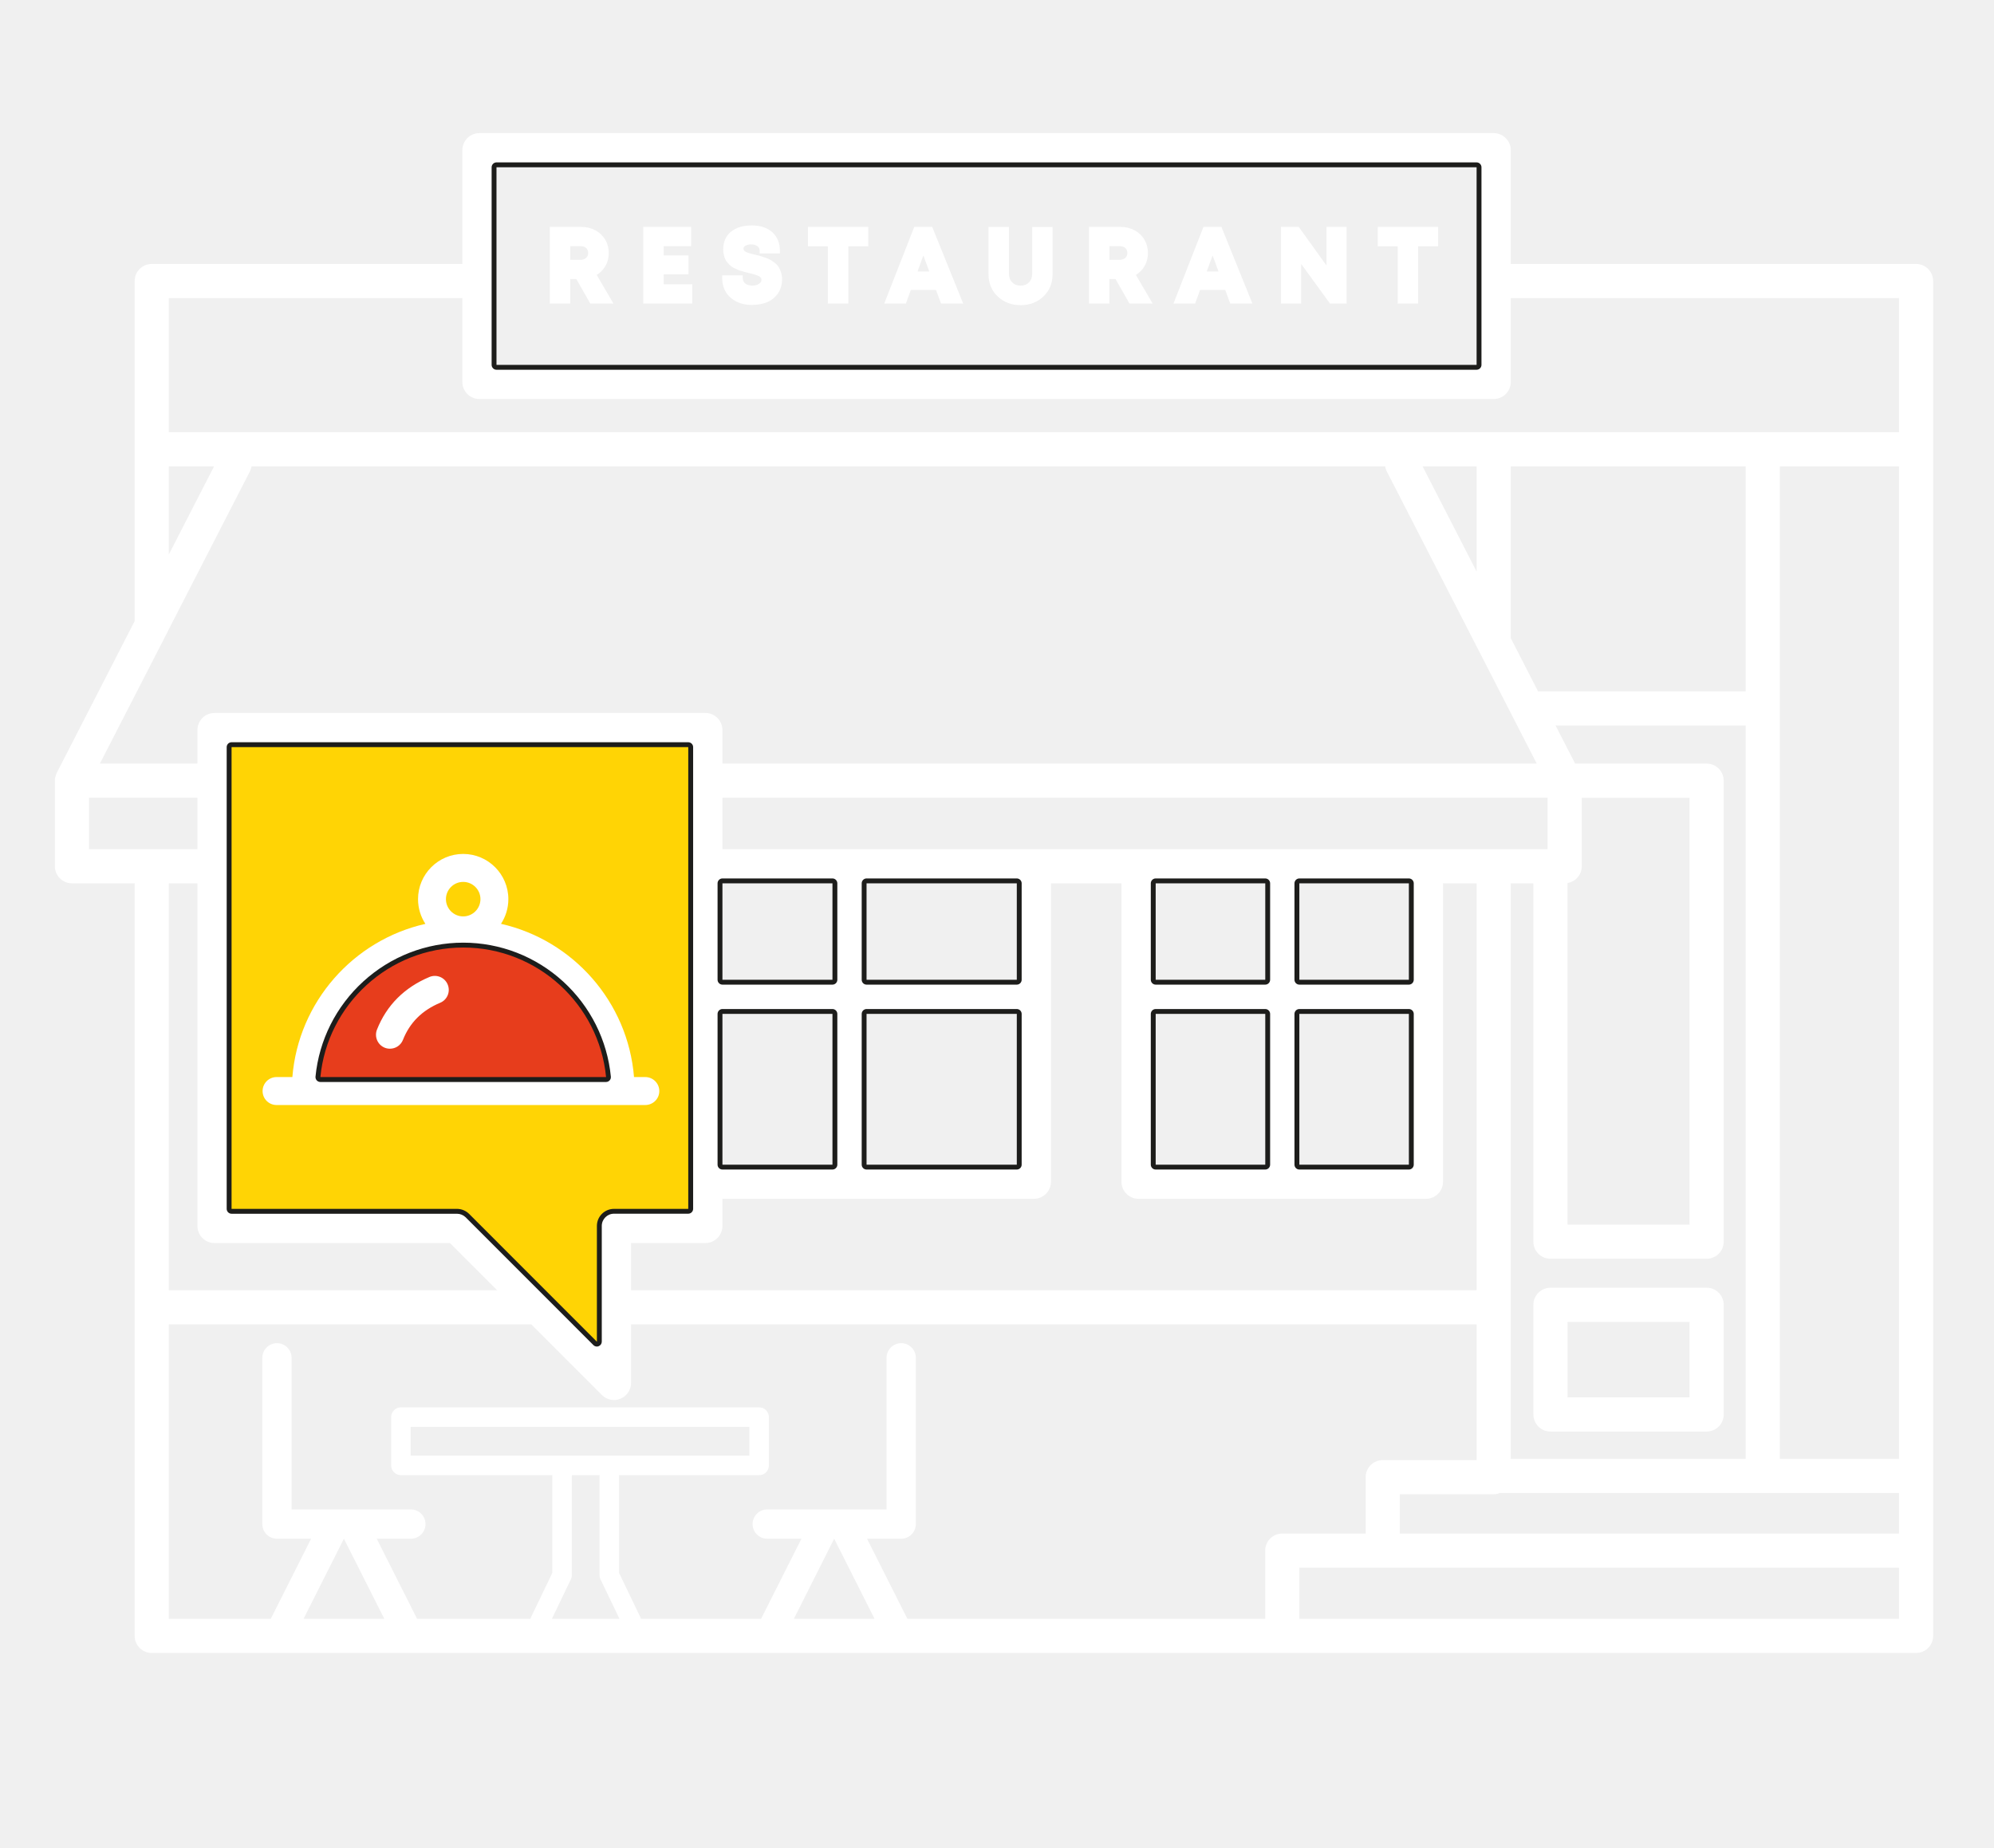
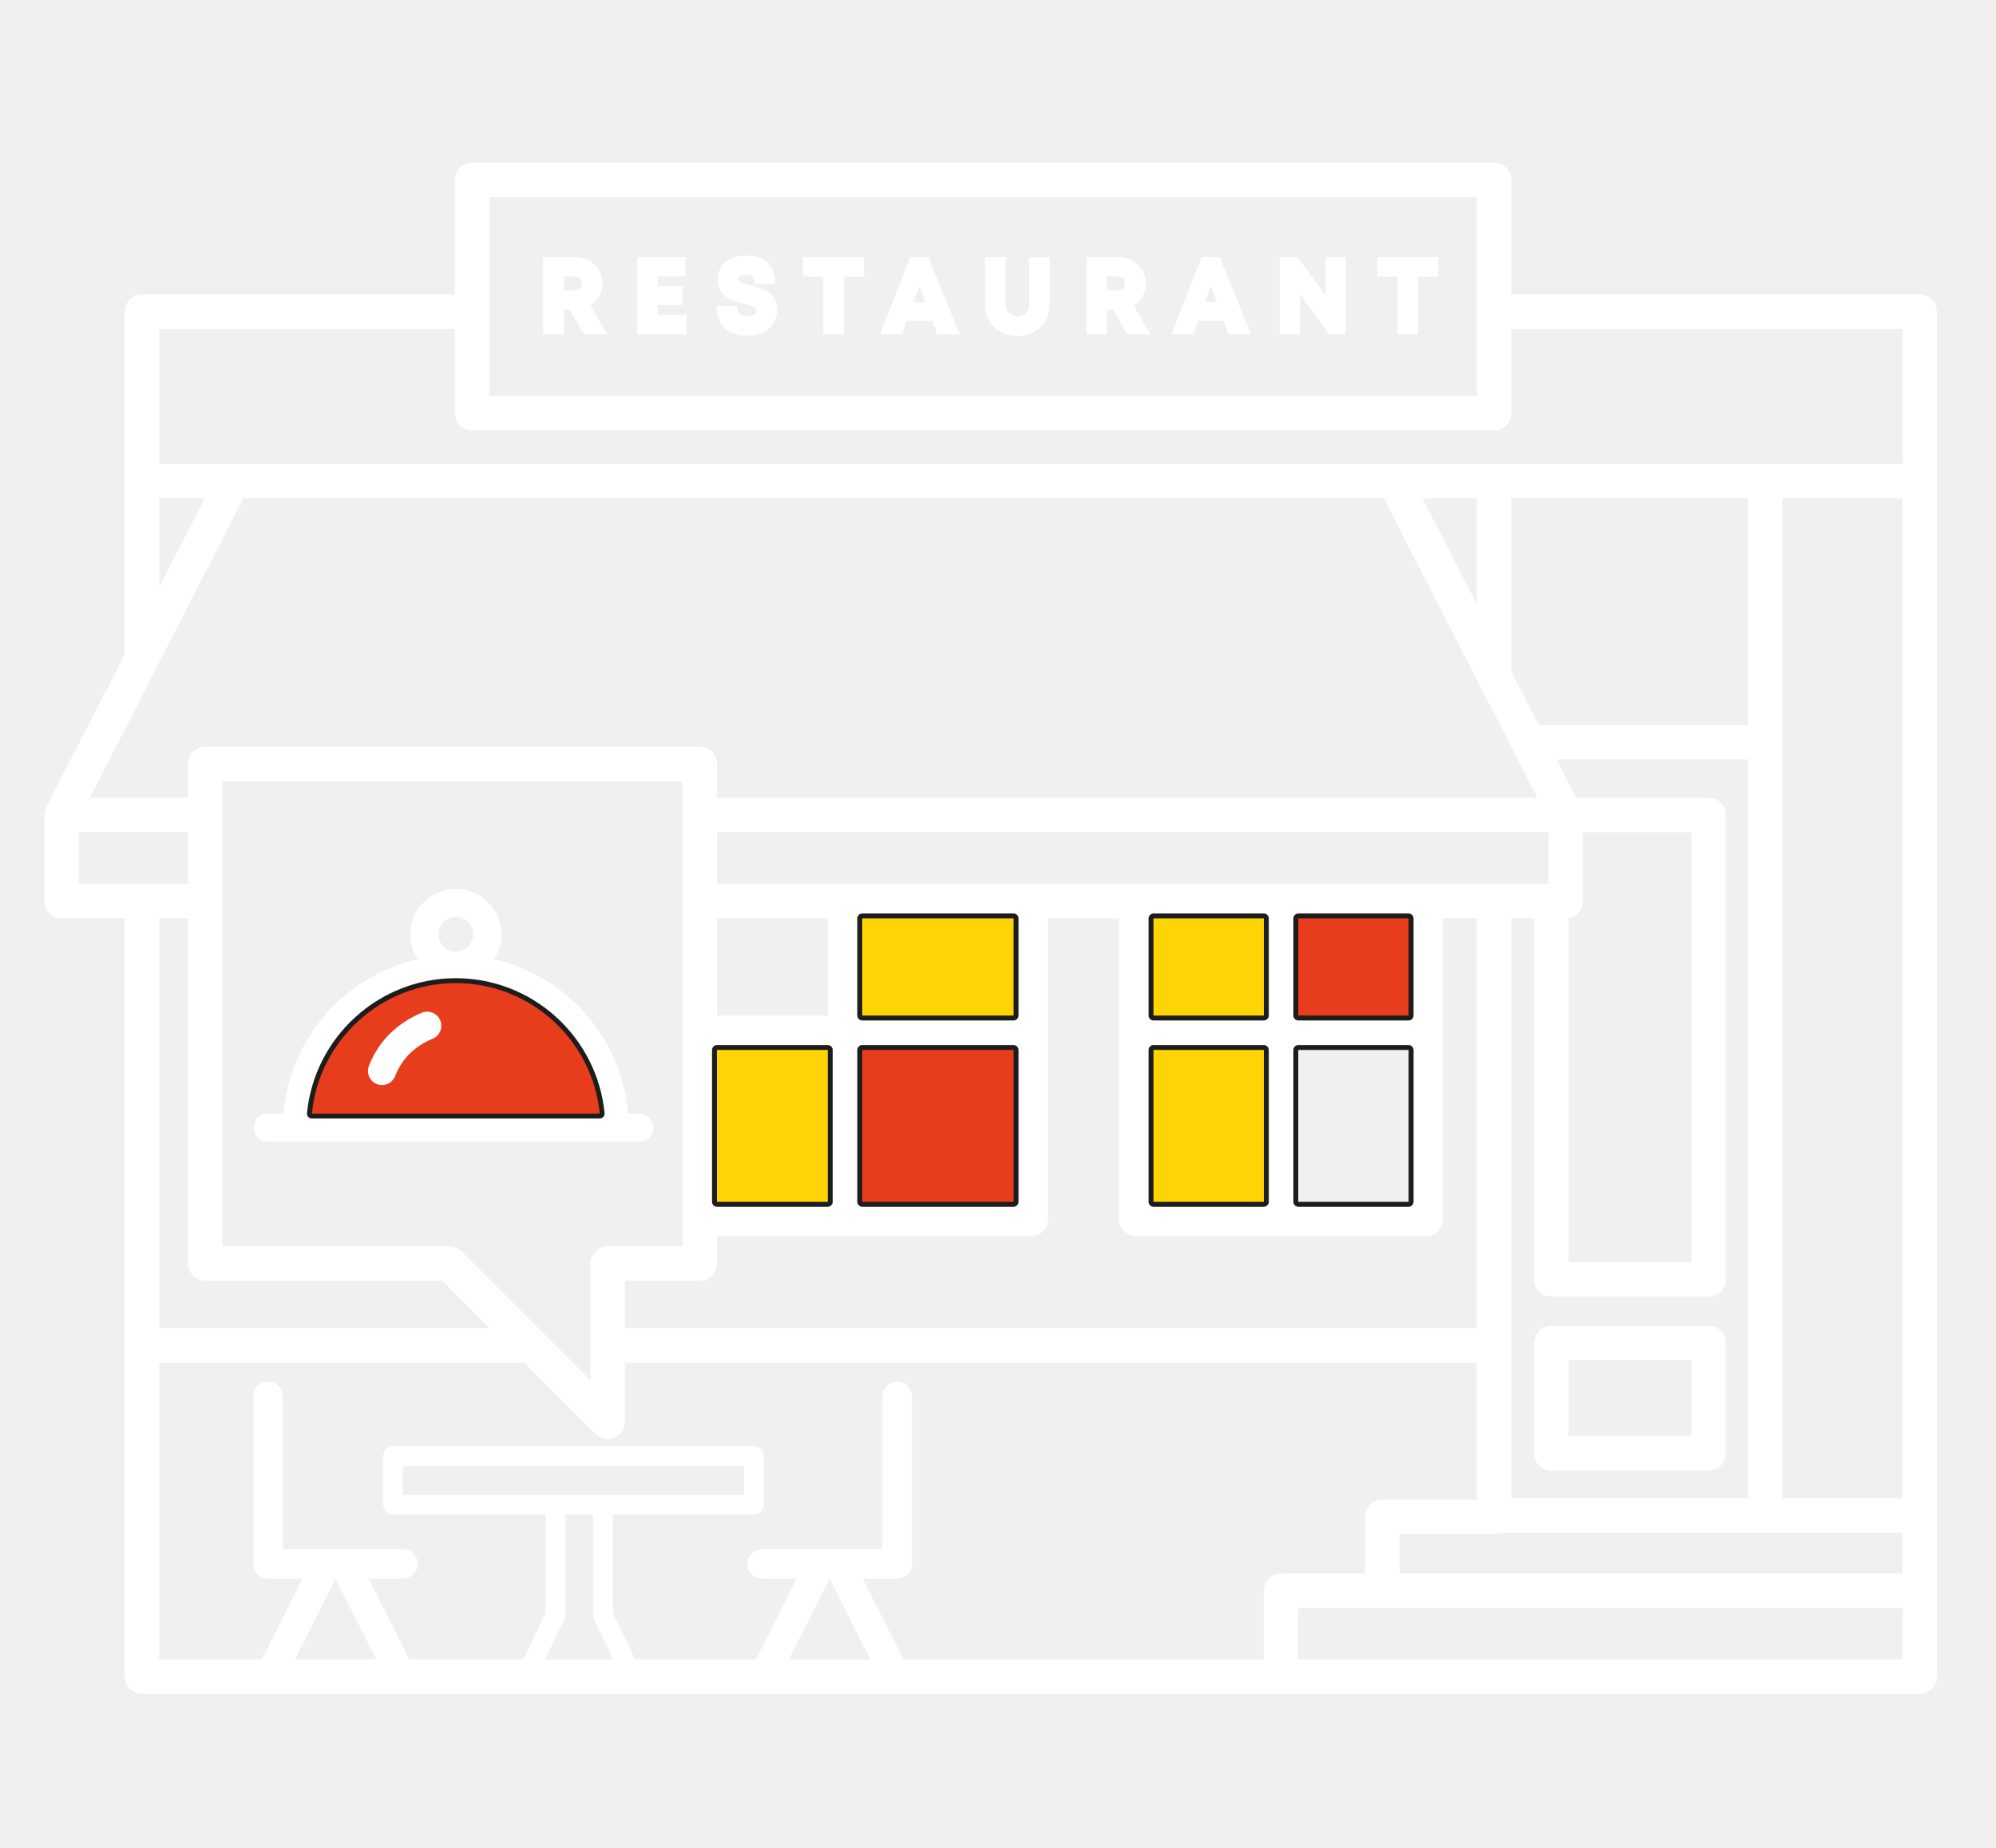
- <svg xmlns="http://www.w3.org/2000/svg" width="136" height="126" viewBox="0 0 136 126" fill="none">
-   <path d="M130.685 18.002H103.041V10.244C103.041 9.601 102.519 9.079 101.876 9.079H32.7C32.054 9.079 31.535 9.601 31.535 10.244V18.002H10.349C9.707 18.002 9.184 18.525 9.184 19.167V30.641V42.364L3.872 52.712C3.872 52.712 3.865 52.735 3.862 52.745C3.825 52.815 3.799 52.888 3.782 52.968C3.779 52.978 3.772 52.988 3.769 53.002C3.752 53.081 3.742 53.161 3.742 53.245V59.083C3.742 59.725 4.265 60.248 4.907 60.248H9.184V89.166V111.577C9.184 112.222 9.707 112.742 10.349 112.742H130.685C131.327 112.742 131.85 112.222 131.85 111.577V30.644V19.167C131.85 18.525 131.327 18.002 130.685 18.002ZM33.865 11.409H100.711V19.151C100.711 19.151 100.708 19.164 100.708 19.167C100.708 19.174 100.711 19.177 100.711 19.184V24.886H33.865V11.409ZM11.514 31.809H14.6L11.514 37.82V31.809ZM11.388 43.176C11.394 43.159 11.404 43.142 11.411 43.123L17.053 32.135C17.106 32.029 17.136 31.919 17.156 31.809H94.471C94.49 31.919 94.524 32.029 94.577 32.135L100.811 44.284C100.821 44.301 100.828 44.321 100.838 44.337L104.812 52.08H49.273V49.793C49.273 49.151 48.754 48.628 48.108 48.628H14.63C13.984 48.628 13.465 49.151 13.465 49.793V52.08H6.814L11.388 43.176ZM97.027 31.809H100.711V38.982L97.027 31.809ZM14.63 84.782H30.69L33.908 88.001H11.514V60.248H13.465V83.617C13.465 84.26 13.984 84.782 14.63 84.782ZM31.994 82.792C31.775 82.575 31.479 82.452 31.169 82.452H15.795V50.958H46.943V82.452H41.877C41.234 82.452 40.712 82.975 40.712 83.617V91.512L31.994 82.792ZM43.042 84.782H48.108C48.754 84.782 49.273 84.26 49.273 83.617V81.766H70.515C71.161 81.766 71.68 81.244 71.68 80.602V60.248H76.49V80.602C76.49 81.244 77.013 81.766 77.655 81.766H97.257C97.902 81.766 98.421 81.244 98.421 80.602V60.248H100.711V88.001H43.042V84.782ZM56.775 69.155V79.436H49.273V69.155H56.775ZM49.273 66.825V60.248H56.775V66.825H49.273ZM69.35 69.155V79.436H59.105V69.155H69.35ZM59.105 66.825V60.248H69.35V66.825H59.105ZM86.292 69.155V79.436H78.82V69.155H86.292ZM78.82 66.825V60.248H86.292V66.825H78.82ZM96.091 69.155V79.436H88.622V69.155H96.091ZM88.622 66.825V60.248H96.091V66.825H88.622ZM49.273 57.918V54.41H105.554V57.918H49.273ZM103.041 60.248H104.583V84.689C104.583 85.335 105.105 85.854 105.748 85.854H116.399C117.044 85.854 117.564 85.335 117.564 84.689V53.248C117.564 52.602 117.044 52.083 116.399 52.083H107.432L106.097 49.483H119.065V99.504H103.041V60.248ZM106.912 83.524V60.228C107.465 60.135 107.884 59.659 107.884 59.083V54.413H115.234V83.524H106.912ZM104.902 47.153L103.041 43.525V31.809H119.065V47.153H104.902ZM6.072 57.918V54.41H13.465V57.918H6.072ZM20.704 110.412L23.457 104.95L26.21 110.412H20.704ZM37.643 110.412L38.934 107.722C38.978 107.632 39.001 107.532 39.001 107.433V100.616H40.892V107.433C40.892 107.532 40.915 107.632 40.958 107.722L42.25 110.412H37.643ZM28.01 99.284V97.321H51.11V99.284H28.01ZM54.146 110.412L56.895 104.95L59.648 110.412H54.142H54.146ZM86.292 105.762V110.412H61.888L59.135 104.95H61.465C62.018 104.95 62.464 104.5 62.464 103.951V92.611C62.464 92.061 62.018 91.612 61.465 91.612C60.913 91.612 60.467 92.061 60.467 92.611V102.952H52.328C51.779 102.952 51.33 103.398 51.33 103.951C51.33 104.503 51.779 104.95 52.328 104.95H54.662L51.909 110.412H43.714C43.701 110.372 43.688 110.328 43.668 110.288L42.223 107.283V100.616H51.776C52.145 100.616 52.441 100.316 52.441 99.95V96.655C52.441 96.289 52.145 95.989 51.776 95.989H27.345C26.978 95.989 26.679 96.289 26.679 96.655V99.95C26.679 100.316 26.978 100.616 27.345 100.616H37.67V107.283L36.225 110.288C36.205 110.328 36.192 110.372 36.178 110.412H28.446L25.694 104.95H28.024C28.576 104.95 29.022 104.5 29.022 103.951C29.022 103.402 28.576 102.952 28.024 102.952H19.889V92.611C19.889 92.061 19.439 91.612 18.89 91.612C18.341 91.612 17.892 92.061 17.892 92.611V103.951C17.892 104.5 18.338 104.95 18.89 104.95H21.22L18.468 110.412H11.514V90.331H36.238L41.055 95.147C41.278 95.37 41.574 95.49 41.88 95.49C42.03 95.49 42.18 95.46 42.323 95.4C42.759 95.22 43.042 94.794 43.042 94.325V90.331H100.711V99.587H94.311C93.668 99.587 93.146 100.107 93.146 100.752V104.597H87.457C86.812 104.597 86.292 105.119 86.292 105.762ZM129.52 110.412H88.622V106.927H129.52V110.412ZM129.52 104.597H95.476V101.917H101.876C102.026 101.917 102.169 101.884 102.302 101.834H129.52V104.597ZM129.52 99.504H121.395V31.809H129.52V99.504ZM129.52 29.476H11.514V20.332H31.535V26.051C31.535 26.696 32.054 27.216 32.7 27.216H101.876C102.519 27.216 103.041 26.696 103.041 26.051V20.332H129.52V29.476Z" fill="white" />
-   <path d="M56.777 69.155V79.437H49.274V69.155H56.777ZM56.777 68.822H49.274C49.091 68.822 48.941 68.972 48.941 69.155V79.437C48.941 79.62 49.091 79.769 49.274 79.769H56.777C56.96 79.769 57.11 79.62 57.11 79.437V69.155C57.11 68.972 56.96 68.822 56.777 68.822Z" fill="#1D1D1B" />
-   <path d="M56.777 60.248V66.825H49.274V60.248H56.777ZM56.777 59.915H49.274C49.091 59.915 48.941 60.065 48.941 60.248V66.825C48.941 67.008 49.091 67.158 49.274 67.158H56.777C56.96 67.158 57.11 67.008 57.11 66.825V60.248C57.11 60.065 56.96 59.915 56.777 59.915Z" fill="#1D1D1B" />
-   <path d="M69.35 60.248V66.825H59.104V60.248H69.35ZM69.35 59.915H59.104C58.921 59.915 58.772 60.065 58.772 60.248V66.825C58.772 67.008 58.921 67.158 59.104 67.158H69.35C69.532 67.158 69.682 67.008 69.682 66.825V60.248C69.682 60.065 69.532 59.915 69.35 59.915Z" fill="#1D1D1B" />
-   <path d="M69.35 69.155V79.437H59.104V69.155H69.35ZM69.35 68.822H59.104C58.921 68.822 58.772 68.972 58.772 69.155V79.437C58.772 79.62 58.921 79.769 59.104 79.769H69.35C69.532 79.769 69.682 79.62 69.682 79.437V69.155C69.682 68.972 69.532 68.822 69.35 68.822Z" fill="#1D1D1B" />
-   <path d="M86.296 69.155V79.437H78.823V69.155H86.296ZM86.296 68.822H78.823C78.64 68.822 78.49 68.972 78.49 69.155V79.437C78.49 79.62 78.64 79.769 78.823 79.769H86.296C86.479 79.769 86.628 79.62 86.628 79.437V69.155C86.628 68.972 86.479 68.822 86.296 68.822Z" fill="#1D1D1B" />
-   <path d="M96.091 60.248V66.825H88.622V60.248H96.091ZM96.091 59.915H88.622C88.439 59.915 88.289 60.065 88.289 60.248V66.825C88.289 67.008 88.439 67.158 88.622 67.158H96.091C96.274 67.158 96.424 67.008 96.424 66.825V60.248C96.424 60.065 96.274 59.915 96.091 59.915Z" fill="#1D1D1B" />
-   <path d="M86.296 60.248V66.825H78.823V60.248H86.296ZM86.296 59.915H78.823C78.64 59.915 78.49 60.065 78.49 60.248V66.825C78.49 67.008 78.64 67.158 78.823 67.158H86.296C86.479 67.158 86.628 67.008 86.628 66.825V60.248C86.628 60.065 86.479 59.915 86.296 59.915Z" fill="#1D1D1B" />
-   <path d="M96.091 69.155V79.437H88.622V69.155H96.091ZM96.091 68.822H88.622C88.439 68.822 88.289 68.972 88.289 69.155V79.437C88.289 79.62 88.439 79.769 88.622 79.769H96.091C96.274 79.769 96.424 79.62 96.424 79.437V69.155C96.424 68.972 96.274 68.822 96.091 68.822Z" fill="#1D1D1B" />
-   <path d="M40.711 91.679C40.667 91.679 40.624 91.662 40.594 91.629L31.877 82.908C31.687 82.722 31.434 82.619 31.168 82.619H15.793C15.7 82.619 15.627 82.546 15.627 82.452V50.958C15.627 50.865 15.7 50.792 15.793 50.792H46.941C47.035 50.792 47.108 50.865 47.108 50.958V82.452C47.108 82.546 47.035 82.619 46.941 82.619H41.876C41.326 82.619 40.877 83.068 40.877 83.617V91.513C40.877 91.579 40.837 91.639 40.774 91.666C40.754 91.676 40.73 91.679 40.711 91.679Z" fill="#FFD405" />
-   <path d="M46.942 50.958V82.452H41.876C41.233 82.452 40.711 82.975 40.711 83.617V91.513L31.994 82.792C31.774 82.576 31.478 82.452 31.168 82.452H15.794V50.958H46.942ZM46.942 50.625H15.794C15.611 50.625 15.461 50.775 15.461 50.958V82.452C15.461 82.635 15.611 82.785 15.794 82.785H31.168C31.391 82.785 31.601 82.872 31.761 83.028L40.475 91.746C40.538 91.809 40.624 91.842 40.711 91.842C40.754 91.842 40.797 91.835 40.837 91.815C40.961 91.766 41.044 91.642 41.044 91.509V83.614C41.044 83.155 41.417 82.782 41.876 82.782H46.942C47.125 82.782 47.275 82.632 47.275 82.449V50.958C47.275 50.775 47.125 50.625 46.942 50.625Z" fill="#1D1D1B" />
-   <path d="M100.71 11.409V19.151C100.71 19.151 100.707 19.164 100.707 19.168C100.707 19.174 100.71 19.177 100.71 19.184V24.886H33.864V11.409H100.71ZM100.71 11.076H33.864C33.681 11.076 33.531 11.226 33.531 11.409V24.886C33.531 25.069 33.681 25.219 33.864 25.219H100.71C100.893 25.219 101.043 25.069 101.043 24.886V19.184C101.043 19.184 101.043 19.174 101.043 19.168C101.043 19.161 101.043 19.157 101.043 19.151V11.409C101.043 11.226 100.893 11.076 100.71 11.076Z" fill="#1D1D1B" />
-   <path d="M116.4 87.831H105.749C105.107 87.831 104.584 88.354 104.584 88.996V96.475C104.584 97.118 105.107 97.64 105.749 97.64H116.4C117.043 97.64 117.565 97.118 117.565 96.475V88.996C117.565 88.354 117.043 87.831 116.4 87.831ZM115.235 95.31H106.914V90.161H115.235V95.31Z" fill="white" />
-   <path d="M40.261 20.705L39.309 19.034H38.893V20.705H37.498V15.476H39.645C39.991 15.476 40.314 15.553 40.597 15.703C40.883 15.856 41.113 16.069 41.276 16.341C41.439 16.614 41.519 16.924 41.519 17.267C41.519 17.61 41.429 17.923 41.256 18.202C41.113 18.428 40.923 18.615 40.697 18.751L41.842 20.705H40.267H40.261ZM39.575 17.723C39.748 17.723 39.881 17.68 39.978 17.59C40.071 17.503 40.114 17.4 40.114 17.257C40.114 17.16 40.094 17.081 40.054 17.011C40.014 16.944 39.958 16.891 39.878 16.851C39.795 16.811 39.691 16.788 39.575 16.788H38.896V17.72H39.575V17.723Z" fill="white" />
-   <path d="M43.871 20.705V15.476H47.14V16.791H45.266V17.423H46.957V18.711H45.266V19.387H47.216V20.705H43.871Z" fill="white" />
-   <path d="M51.319 20.802C50.71 20.802 50.215 20.635 49.835 20.309C49.452 19.976 49.256 19.52 49.256 18.948V18.781H50.657V18.948C50.657 19.041 50.674 19.117 50.707 19.184C50.74 19.251 50.784 19.304 50.837 19.344C50.897 19.387 50.967 19.42 51.047 19.444C51.13 19.467 51.216 19.48 51.309 19.48C51.493 19.48 51.646 19.44 51.776 19.354C51.885 19.281 51.935 19.194 51.935 19.074C51.935 19.031 51.925 18.994 51.905 18.964C51.879 18.924 51.849 18.891 51.819 18.868C51.795 18.851 51.742 18.821 51.632 18.781C51.539 18.745 51.459 18.718 51.393 18.701C51.323 18.685 51.22 18.658 51.083 18.625L50.83 18.562C50.774 18.548 50.687 18.522 50.574 18.488C50.457 18.455 50.367 18.422 50.304 18.395C50.244 18.369 50.164 18.332 50.068 18.282C49.962 18.229 49.878 18.172 49.815 18.116C49.758 18.066 49.699 18.003 49.632 17.929C49.555 17.846 49.499 17.756 49.459 17.663C49.422 17.58 49.392 17.48 49.366 17.37C49.339 17.26 49.326 17.137 49.326 17.014C49.326 16.498 49.505 16.089 49.862 15.799C50.208 15.519 50.68 15.376 51.266 15.376C51.852 15.376 52.335 15.533 52.674 15.839C53.02 16.152 53.193 16.581 53.193 17.117V17.284H51.812V17.117C51.812 16.971 51.766 16.867 51.666 16.794C51.553 16.711 51.413 16.668 51.236 16.668C51.08 16.668 50.943 16.701 50.834 16.764C50.747 16.814 50.71 16.874 50.71 16.964C50.71 17.001 50.717 17.03 50.734 17.057C50.76 17.097 50.787 17.127 50.817 17.147C50.84 17.164 50.887 17.19 50.99 17.23C51.08 17.264 51.16 17.287 51.223 17.303L51.526 17.377C51.679 17.417 51.792 17.443 51.869 17.467C51.945 17.49 52.055 17.523 52.202 17.576C52.355 17.63 52.471 17.683 52.558 17.733C52.638 17.783 52.734 17.846 52.841 17.926C52.96 18.016 53.054 18.119 53.117 18.226C53.177 18.329 53.23 18.448 53.273 18.588C53.317 18.731 53.34 18.888 53.34 19.054C53.34 19.427 53.243 19.753 53.05 20.026C52.861 20.293 52.611 20.492 52.308 20.615C52.015 20.735 51.682 20.795 51.313 20.795L51.319 20.802Z" fill="white" />
-   <path d="M56.462 20.705V16.798H55.107V15.476H59.221V16.798H57.86V20.705H56.462Z" fill="white" />
-   <path d="M64.183 20.705L63.84 19.777H62.123L61.786 20.705H60.309L62.356 15.476H63.581L65.694 20.705H64.183ZM63.381 18.518L62.978 17.42L62.579 18.518H63.381Z" fill="white" />
-   <path d="M69.607 20.812C68.981 20.812 68.459 20.612 68.046 20.219C67.63 19.823 67.42 19.314 67.42 18.701V15.479H68.815V18.651C68.815 18.908 68.885 19.104 69.034 19.257C69.181 19.407 69.367 19.48 69.607 19.48C69.846 19.48 70.036 19.407 70.183 19.257C70.332 19.108 70.402 18.908 70.402 18.655V15.483H71.79V18.705C71.79 19.317 71.581 19.83 71.165 20.223C70.752 20.615 70.226 20.815 69.603 20.815L69.607 20.812Z" fill="white" />
-   <path d="M77.036 20.705L76.084 19.034H75.668V20.705H74.273V15.476H76.42C76.766 15.476 77.089 15.553 77.372 15.703C77.659 15.856 77.888 16.069 78.051 16.341C78.214 16.614 78.294 16.924 78.294 17.267C78.294 17.61 78.204 17.923 78.031 18.202C77.888 18.428 77.698 18.615 77.472 18.751L78.617 20.705H77.043H77.036ZM76.35 17.723C76.523 17.723 76.657 17.68 76.753 17.59C76.846 17.503 76.89 17.4 76.89 17.257C76.89 17.16 76.87 17.081 76.83 17.011C76.79 16.944 76.733 16.891 76.653 16.851C76.57 16.811 76.467 16.788 76.35 16.788H75.671V17.72H76.35V17.723Z" fill="white" />
-   <path d="M83.909 20.705L83.567 19.777H81.849L81.513 20.705H80.035L82.082 15.476H83.307L85.421 20.705H83.909ZM83.107 18.518L82.705 17.42L82.305 18.518H83.107Z" fill="white" />
-   <path d="M90.711 20.705L88.744 17.996V20.705H87.369V15.476H88.581L90.475 18.112V15.476H91.843V20.705H90.711Z" fill="white" />
-   <path d="M95.329 20.705V16.798H93.971V15.476H98.088V16.798H96.723V20.705H95.329Z" fill="white" />
-   <path d="M44.012 73.462H43.243C42.827 68.326 39.08 64.122 34.17 63.011C34.486 62.528 34.672 61.949 34.672 61.326C34.672 59.629 33.291 58.244 31.59 58.244C29.89 58.244 28.512 59.629 28.512 61.326C28.512 61.949 28.698 62.528 29.014 63.014C24.105 64.122 20.357 68.329 19.941 73.462H18.862C18.336 73.462 17.91 73.891 17.91 74.417C17.91 74.943 18.336 75.369 18.862 75.369H44.012C44.538 75.369 44.968 74.943 44.968 74.417C44.968 73.891 44.538 73.462 44.012 73.462ZM31.59 60.151C32.239 60.151 32.769 60.677 32.769 61.326C32.769 61.975 32.239 62.505 31.59 62.505C30.941 62.505 30.415 61.975 30.415 61.326C30.415 60.677 30.945 60.151 31.59 60.151ZM21.851 73.462C22.33 68.513 26.518 64.628 31.594 64.628C36.67 64.628 40.854 68.513 41.336 73.462H21.851Z" fill="white" />
-   <path d="M21.85 73.628C21.804 73.628 21.757 73.609 21.727 73.575C21.697 73.542 21.681 73.495 21.684 73.449C22.18 68.326 26.441 64.465 31.593 64.465C36.745 64.465 41.003 68.326 41.502 73.449C41.505 73.495 41.492 73.542 41.459 73.575C41.429 73.609 41.382 73.628 41.336 73.628H21.85Z" fill="#E73D1C" />
-   <path d="M31.595 64.628C36.671 64.628 40.855 68.513 41.337 73.462H21.852C22.331 68.513 26.519 64.628 31.595 64.628ZM31.595 64.295C29.068 64.295 26.645 65.237 24.775 66.945C22.917 68.642 21.762 70.946 21.519 73.432C21.509 73.525 21.543 73.618 21.602 73.688C21.666 73.758 21.756 73.798 21.849 73.798H41.334C41.427 73.798 41.517 73.758 41.58 73.688C41.644 73.618 41.673 73.525 41.663 73.432C41.42 70.946 40.266 68.642 38.408 66.945C36.538 65.237 34.118 64.295 31.591 64.295H31.595Z" fill="#1D1D1B" />
-   <path d="M29.283 66.639C27.573 67.361 26.371 68.566 25.712 70.223C25.519 70.713 25.755 71.265 26.244 71.462C26.361 71.508 26.477 71.528 26.597 71.528C26.977 71.528 27.333 71.302 27.483 70.926C27.952 69.744 28.784 68.915 30.026 68.393C30.512 68.19 30.738 67.63 30.532 67.144C30.328 66.659 29.769 66.432 29.283 66.639Z" fill="white" />
+ <svg xmlns="http://www.w3.org/2000/svg" width="135" height="125" viewBox="0 0 135 125" fill="none">
+   <path d="M129.836 19.916H102.216V12.164C102.216 11.522 101.694 11 101.052 11H31.934C31.288 11 30.77 11.522 30.77 12.164V19.916H9.602C8.96 19.916 8.438 20.438 8.438 21.08V32.544V44.257L3.13 54.597C3.13 54.597 3.123 54.62 3.12 54.63C3.083 54.7 3.057 54.773 3.04 54.853C3.037 54.863 3.03 54.873 3.027 54.886C3.01 54.966 3 55.046 3 55.129V60.962C3 61.604 3.522 62.126 4.164 62.126H8.438V91.02V113.412C8.438 114.057 8.96 114.576 9.602 114.576H129.836C130.478 114.576 131 114.057 131 113.412V32.547V21.08C131 20.438 130.478 19.916 129.836 19.916ZM33.098 13.328H99.888V21.064C99.888 21.064 99.885 21.077 99.885 21.08C99.885 21.087 99.888 21.09 99.888 21.097V26.794H33.098V13.328ZM10.765 33.711H13.848L10.765 39.718V33.711ZM10.639 45.069C10.646 45.052 10.656 45.035 10.662 45.015L16.299 34.037C16.353 33.931 16.383 33.821 16.403 33.711H93.652C93.672 33.821 93.706 33.931 93.759 34.037L99.988 46.176C99.998 46.193 100.004 46.213 100.014 46.229L103.985 53.965H48.492V51.68C48.492 51.038 47.974 50.516 47.328 50.516H13.878C13.233 50.516 12.714 51.038 12.714 51.68V53.965H6.07L10.639 45.069ZM96.206 33.711H99.888V40.878L96.206 33.711ZM13.878 86.64H29.925L33.141 89.856H10.765V62.126H12.714V85.476C12.714 86.118 13.233 86.64 13.878 86.64ZM31.229 84.651C31.009 84.435 30.713 84.312 30.404 84.312H15.042V52.844H46.164V84.312H41.103C40.461 84.312 39.939 84.834 39.939 85.476V93.365L31.229 84.651ZM42.267 86.64H47.328C47.974 86.64 48.492 86.118 48.492 85.476V83.627H69.717C70.362 83.627 70.881 83.105 70.881 82.463V62.126H75.687V82.463C75.687 83.105 76.209 83.627 76.851 83.627H96.436C97.081 83.627 97.6 83.105 97.6 82.463V62.126H99.888V89.856H42.267V86.64ZM55.989 71.026V81.299H48.492V71.026H55.989ZM48.492 68.698V62.126H55.989V68.698H48.492ZM68.553 71.026V81.299H58.317V71.026H68.553ZM58.317 68.698V62.126H68.553V68.698H58.317ZM85.481 71.026V81.299H78.015V71.026H85.481ZM78.015 68.698V62.126H85.481V68.698H78.015ZM95.272 71.026V81.299H87.809V71.026H95.272ZM87.809 68.698V62.126H95.272V68.698H87.809ZM48.492 59.798V56.293H104.727V59.798H48.492ZM102.216 62.126H103.756V86.547C103.756 87.192 104.278 87.711 104.92 87.711H115.562C116.207 87.711 116.726 87.192 116.726 86.547V55.132C116.726 54.487 116.207 53.968 115.562 53.968H106.603L105.269 51.371H118.226V101.35H102.216V62.126ZM106.084 85.383V62.106C106.636 62.013 107.055 61.538 107.055 60.962V56.296H114.398V85.383H106.084ZM104.075 49.043L102.216 45.418V33.711H118.226V49.043H104.075ZM5.328 59.798V56.293H12.714V59.798H5.328ZM19.948 112.248L22.698 106.79L25.449 112.248H19.948ZM36.872 112.248L38.163 109.561C38.206 109.471 38.229 109.371 38.229 109.271V102.46H40.118V109.271C40.118 109.371 40.142 109.471 40.185 109.561L41.475 112.248H36.872ZM27.248 101.13V99.168H50.328V101.13H27.248ZM53.361 112.248L56.108 106.79L58.859 112.248H53.358H53.361ZM85.481 107.602V112.248H61.097L58.346 106.79H60.675C61.227 106.79 61.672 106.342 61.672 105.793V94.462C61.672 93.913 61.227 93.464 60.675 93.464C60.122 93.464 59.677 93.913 59.677 94.462V104.795H51.545C50.997 104.795 50.548 105.241 50.548 105.793C50.548 106.345 50.997 106.79 51.545 106.79H53.877L51.126 112.248H42.938C42.925 112.208 42.912 112.165 42.892 112.125L41.449 109.122V102.46H50.993C51.362 102.46 51.658 102.161 51.658 101.795V98.503C51.658 98.137 51.362 97.838 50.993 97.838H26.583C26.217 97.838 25.918 98.137 25.918 98.503V101.795C25.918 102.161 26.217 102.46 26.583 102.46H36.899V109.122L35.456 112.125C35.436 112.165 35.422 112.208 35.409 112.248H27.683L24.933 106.79H27.261C27.813 106.79 28.259 106.342 28.259 105.793C28.259 105.244 27.813 104.795 27.261 104.795H19.133V94.462C19.133 93.913 18.684 93.464 18.135 93.464C17.587 93.464 17.138 93.913 17.138 94.462V105.793C17.138 106.342 17.583 106.79 18.135 106.79H20.463L17.713 112.248H10.765V92.184H35.469L40.281 96.996C40.504 97.219 40.8 97.339 41.106 97.339C41.256 97.339 41.405 97.309 41.548 97.249C41.984 97.069 42.267 96.644 42.267 96.175V92.184H99.888V101.433H93.493C92.851 101.433 92.329 101.952 92.329 102.597V106.438H86.645C86 106.438 85.481 106.96 85.481 107.602ZM128.672 112.248H87.809V108.766H128.672V112.248ZM128.672 106.438H94.657V103.761H101.052C101.202 103.761 101.345 103.728 101.478 103.678H128.672V106.438ZM128.672 101.35H120.554V33.711H128.672V101.35ZM128.672 31.38H10.765V22.244H30.77V27.958C30.77 28.603 31.288 29.122 31.934 29.122H101.052C101.694 29.122 102.216 28.603 102.216 27.958V22.244H128.672V31.38Z" fill="white" />
+   <path d="M55.987 70.859H48.49C48.399 70.859 48.324 70.934 48.324 71.026V81.299C48.324 81.391 48.399 81.465 48.49 81.465H55.987C56.078 81.465 56.153 81.391 56.153 81.299V71.026C56.153 70.934 56.078 70.859 55.987 70.859Z" fill="#FFD405" />
+   <path d="M55.987 71.026V81.299H48.491V71.026H55.987ZM55.987 70.693H48.491C48.308 70.693 48.158 70.843 48.158 71.026V81.299C48.158 81.482 48.308 81.632 48.491 81.632H55.987C56.17 81.632 56.319 81.482 56.319 81.299V71.026C56.319 70.843 56.17 70.693 55.987 70.693Z" fill="#1D1D1B" />
+   <path d="M68.553 61.96H58.317C58.225 61.96 58.15 62.034 58.15 62.126V68.698C58.15 68.79 58.225 68.864 58.317 68.864H68.553C68.645 68.864 68.719 68.79 68.719 68.698V62.126C68.719 62.034 68.645 61.96 68.553 61.96Z" fill="#FFD405" />
+   <path d="M68.553 62.126V68.698H58.317V62.126H68.553ZM68.553 61.794H58.317C58.134 61.794 57.984 61.943 57.984 62.126V68.698C57.984 68.881 58.134 69.03 58.317 69.03H68.553C68.736 69.03 68.886 68.881 68.886 68.698V62.126C68.886 61.943 68.736 61.794 68.553 61.794Z" fill="#1D1D1B" />
+   <path d="M68.553 70.859H58.317C58.225 70.859 58.15 70.934 58.15 71.026V81.299C58.15 81.391 58.225 81.465 58.317 81.465H68.553C68.645 81.465 68.719 81.391 68.719 81.299V71.026C68.719 70.934 68.645 70.859 68.553 70.859Z" fill="#E73D1C" />
+   <path d="M68.553 71.026V81.299H58.317V71.026H68.553ZM68.553 70.693H58.317C58.134 70.693 57.984 70.843 57.984 71.026V81.299C57.984 81.482 58.134 81.632 58.317 81.632H68.553C68.736 81.632 68.886 81.482 68.886 81.299V71.026C68.886 70.843 68.736 70.693 68.553 70.693Z" fill="#1D1D1B" />
+   <path d="M85.482 70.859H78.016C77.924 70.859 77.85 70.934 77.85 71.026V81.299C77.85 81.391 77.924 81.465 78.016 81.465H85.482C85.574 81.465 85.648 81.391 85.648 81.299V71.026C85.648 70.934 85.574 70.859 85.482 70.859Z" fill="#FFD405" />
+   <path d="M85.482 71.026V81.299H78.016V71.026H85.482ZM85.482 70.693H78.016C77.833 70.693 77.684 70.843 77.684 71.026V81.299C77.684 81.482 77.833 81.632 78.016 81.632H85.482C85.665 81.632 85.815 81.482 85.815 81.299V71.026C85.815 70.843 85.665 70.693 85.482 70.693Z" fill="#1D1D1B" />
+   <path d="M95.272 61.96H87.809C87.717 61.96 87.643 62.034 87.643 62.126V68.698C87.643 68.79 87.717 68.864 87.809 68.864H95.272C95.364 68.864 95.438 68.79 95.438 68.698V62.126C95.438 62.034 95.364 61.96 95.272 61.96Z" fill="#E73D1C" />
+   <path d="M95.272 62.126V68.698H87.809V62.126H95.272ZM95.272 61.794H87.809C87.626 61.794 87.477 61.943 87.477 62.126V68.698C87.477 68.881 87.626 69.03 87.809 69.03H95.272C95.455 69.03 95.605 68.881 95.605 68.698V62.126C95.605 61.943 95.455 61.794 95.272 61.794Z" fill="#1D1D1B" />
+   <path d="M85.482 61.96H78.016C77.924 61.96 77.85 62.034 77.85 62.126V68.698C77.85 68.79 77.924 68.864 78.016 68.864H85.482C85.574 68.864 85.648 68.79 85.648 68.698V62.126C85.648 62.034 85.574 61.96 85.482 61.96Z" fill="#FFD405" />
+   <path d="M85.482 62.126V68.698H78.016V62.126H85.482ZM85.482 61.794H78.016C77.833 61.794 77.684 61.943 77.684 62.126V68.698C77.684 68.881 77.833 69.03 78.016 69.03H85.482C85.665 69.03 85.815 68.881 85.815 68.698V62.126C85.815 61.943 85.665 61.794 85.482 61.794Z" fill="#1D1D1B" />
+   <path d="M95.272 71.026V81.299H87.809V71.026H95.272ZM95.272 70.693H87.809C87.626 70.693 87.477 70.843 87.477 71.026V81.299C87.477 81.482 87.626 81.632 87.809 81.632H95.272C95.455 81.632 95.605 81.482 95.605 81.299V71.026C95.605 70.843 95.455 70.693 95.272 70.693Z" fill="#1D1D1B" />
+   <path d="M115.562 89.686H104.92C104.278 89.686 103.756 90.209 103.756 90.85V98.323C103.756 98.965 104.278 99.487 104.92 99.487H115.562C116.204 99.487 116.726 98.965 116.726 98.323V90.85C116.726 90.209 116.204 89.686 115.562 89.686ZM114.398 97.159H106.084V92.014H114.398V97.159Z" fill="white" />
+   <path d="M43.238 75.329H42.47C42.054 70.198 38.31 65.997 33.404 64.886C33.72 64.404 33.907 63.826 33.907 63.204C33.907 61.508 32.526 60.124 30.827 60.124C29.127 60.124 27.751 61.508 27.751 63.204C27.751 63.826 27.937 64.404 28.253 64.89C23.347 65.997 19.603 70.201 19.187 75.329H18.109C17.584 75.329 17.158 75.758 17.158 76.284C17.158 76.809 17.584 77.235 18.109 77.235H43.238C43.764 77.235 44.193 76.809 44.193 76.284C44.193 75.758 43.764 75.329 43.238 75.329ZM30.827 62.03C31.475 62.03 32.004 62.555 32.004 63.204C32.004 63.852 31.475 64.381 30.827 64.381C30.178 64.381 29.653 63.852 29.653 63.204C29.653 62.555 30.182 62.03 30.827 62.03ZM21.096 75.329C21.575 70.384 25.759 66.503 30.83 66.503C35.902 66.503 40.082 70.384 40.565 75.329H21.096Z" fill="white" />
+   <path d="M21.096 75.496C21.05 75.496 21.003 75.476 20.973 75.442C20.943 75.409 20.927 75.362 20.93 75.316C21.426 70.198 25.683 66.34 30.831 66.34C35.979 66.34 40.233 70.198 40.731 75.316C40.735 75.362 40.721 75.409 40.688 75.442C40.658 75.476 40.612 75.496 40.565 75.496H21.096Z" fill="#E73D1C" />
+   <path d="M30.83 66.503C35.902 66.503 40.083 70.384 40.565 75.329H21.096C21.575 70.384 25.759 66.503 30.83 66.503ZM30.83 66.17C28.306 66.17 25.885 67.111 24.016 68.817C22.16 70.514 21.006 72.815 20.764 75.299C20.753 75.392 20.787 75.486 20.847 75.555C20.91 75.625 21 75.665 21.093 75.665H40.561C40.655 75.665 40.744 75.625 40.807 75.555C40.871 75.486 40.901 75.392 40.891 75.299C40.648 72.815 39.494 70.514 37.638 68.817C35.769 67.111 33.351 66.17 30.827 66.17H30.83Z" fill="#1D1D1B" />
+   <path d="M28.522 68.511C26.813 69.233 25.612 70.437 24.954 72.093C24.761 72.582 24.997 73.134 25.486 73.331C25.602 73.377 25.719 73.397 25.839 73.397C26.218 73.397 26.573 73.171 26.723 72.795C27.192 71.614 28.024 70.786 29.264 70.264C29.75 70.061 29.976 69.503 29.77 69.017C29.567 68.531 29.008 68.305 28.522 68.511Z" fill="white" />
+   <path d="M39.493 22.617L38.542 20.947H38.126V22.617H36.732V17.392H38.877C39.223 17.392 39.546 17.468 39.829 17.618C40.115 17.771 40.344 17.984 40.507 18.257C40.67 18.529 40.75 18.839 40.75 19.181C40.75 19.524 40.66 19.836 40.487 20.116C40.344 20.342 40.155 20.528 39.928 20.665L41.072 22.617H39.499H39.493ZM38.808 19.637C38.981 19.637 39.114 19.594 39.21 19.504C39.303 19.417 39.346 19.314 39.346 19.171C39.346 19.075 39.327 18.995 39.287 18.925C39.247 18.859 39.19 18.805 39.11 18.765C39.027 18.726 38.924 18.702 38.808 18.702H38.129V19.634H38.808V19.637Z" fill="white" />
+   <path d="M43.098 22.617V17.392H46.364V18.706H44.491V19.338H46.181V20.625H44.491V21.3H46.44V22.617H43.098Z" fill="white" />
+   <path d="M50.538 22.713C49.93 22.713 49.434 22.547 49.055 22.221C48.673 21.888 48.477 21.433 48.477 20.861V20.694H49.877V20.861C49.877 20.954 49.893 21.03 49.927 21.097C49.96 21.163 50.003 21.217 50.056 21.256C50.116 21.3 50.186 21.333 50.266 21.356C50.349 21.38 50.435 21.393 50.529 21.393C50.711 21.393 50.864 21.353 50.994 21.267C51.104 21.193 51.154 21.107 51.154 20.987C51.154 20.944 51.144 20.907 51.124 20.877C51.097 20.837 51.067 20.804 51.037 20.781C51.014 20.764 50.961 20.734 50.851 20.694C50.758 20.658 50.678 20.631 50.612 20.615C50.542 20.598 50.439 20.571 50.302 20.538L50.05 20.475C49.993 20.462 49.907 20.435 49.794 20.402C49.677 20.369 49.587 20.335 49.524 20.309C49.464 20.282 49.385 20.245 49.288 20.196C49.182 20.142 49.099 20.086 49.035 20.029C48.979 19.979 48.919 19.916 48.852 19.843C48.776 19.76 48.719 19.67 48.679 19.577C48.643 19.494 48.613 19.394 48.586 19.284C48.56 19.175 48.546 19.052 48.546 18.928C48.546 18.413 48.726 18.004 49.082 17.715C49.428 17.435 49.9 17.292 50.485 17.292C51.071 17.292 51.553 17.449 51.892 17.755C52.238 18.067 52.411 18.496 52.411 19.032V19.198H51.031V19.032C51.031 18.885 50.984 18.782 50.884 18.709C50.771 18.626 50.632 18.583 50.455 18.583C50.299 18.583 50.163 18.616 50.053 18.679C49.967 18.729 49.93 18.789 49.93 18.879C49.93 18.915 49.937 18.945 49.953 18.972C49.98 19.012 50.006 19.042 50.036 19.061C50.06 19.078 50.106 19.105 50.209 19.145C50.299 19.178 50.379 19.201 50.442 19.218L50.745 19.291C50.898 19.331 51.011 19.358 51.087 19.381C51.164 19.404 51.273 19.437 51.42 19.491C51.573 19.544 51.689 19.597 51.776 19.647C51.855 19.697 51.952 19.76 52.058 19.84C52.178 19.93 52.271 20.033 52.334 20.139C52.394 20.242 52.447 20.362 52.491 20.502C52.534 20.645 52.557 20.801 52.557 20.967C52.557 21.34 52.461 21.666 52.268 21.938C52.078 22.204 51.829 22.404 51.526 22.527C51.234 22.647 50.901 22.706 50.532 22.706L50.538 22.713Z" fill="white" />
+   <path d="M55.68 22.617V18.712H54.326V17.392H58.437V18.712H57.077V22.617H55.68Z" fill="white" />
+   <path d="M63.389 22.617L63.046 21.689H61.33L60.994 22.617H59.518L61.563 17.392H62.787L64.899 22.617H63.389ZM62.587 20.432L62.185 19.334L61.786 20.432H62.587Z" fill="white" />
+   <path d="M68.81 22.723C68.185 22.723 67.663 22.524 67.25 22.131C66.835 21.735 66.625 21.227 66.625 20.615V17.395H68.019V20.565C68.019 20.821 68.088 21.017 68.238 21.17C68.384 21.32 68.57 21.393 68.81 21.393C69.049 21.393 69.239 21.32 69.385 21.17C69.535 21.02 69.605 20.821 69.605 20.568V17.399H70.992V20.618C70.992 21.23 70.782 21.742 70.366 22.134C69.954 22.527 69.429 22.727 68.807 22.727L68.81 22.723Z" fill="white" />
+   <path d="M76.235 22.617L75.284 20.947H74.868V22.617H73.475V17.392H75.62C75.966 17.392 76.288 17.468 76.571 17.618C76.857 17.771 77.086 17.984 77.249 18.257C77.412 18.529 77.492 18.839 77.492 19.181C77.492 19.524 77.402 19.836 77.229 20.116C77.086 20.342 76.897 20.528 76.671 20.665L77.815 22.617H76.242H76.235ZM75.55 19.637C75.723 19.637 75.856 19.594 75.952 19.504C76.045 19.417 76.089 19.314 76.089 19.171C76.089 19.075 76.069 18.995 76.029 18.925C75.989 18.859 75.932 18.805 75.853 18.765C75.769 18.726 75.666 18.702 75.55 18.702H74.871V19.634H75.55V19.637Z" fill="white" />
+   <path d="M83.1 22.617L82.757 21.689H81.041L80.705 22.617H79.228L81.274 17.392H82.498L84.609 22.617H83.1ZM82.298 20.432L81.896 19.334L81.497 20.432H82.298Z" fill="white" />
+   <path d="M89.901 22.617L87.936 19.91V22.617H86.562V17.392H87.773L89.665 20.026V17.392H91.032V22.617H89.901Z" fill="white" />
+   <path d="M94.513 22.617V18.712H93.156V17.392H97.27V18.712H95.907V22.617H94.513Z" fill="white" />
</svg>
